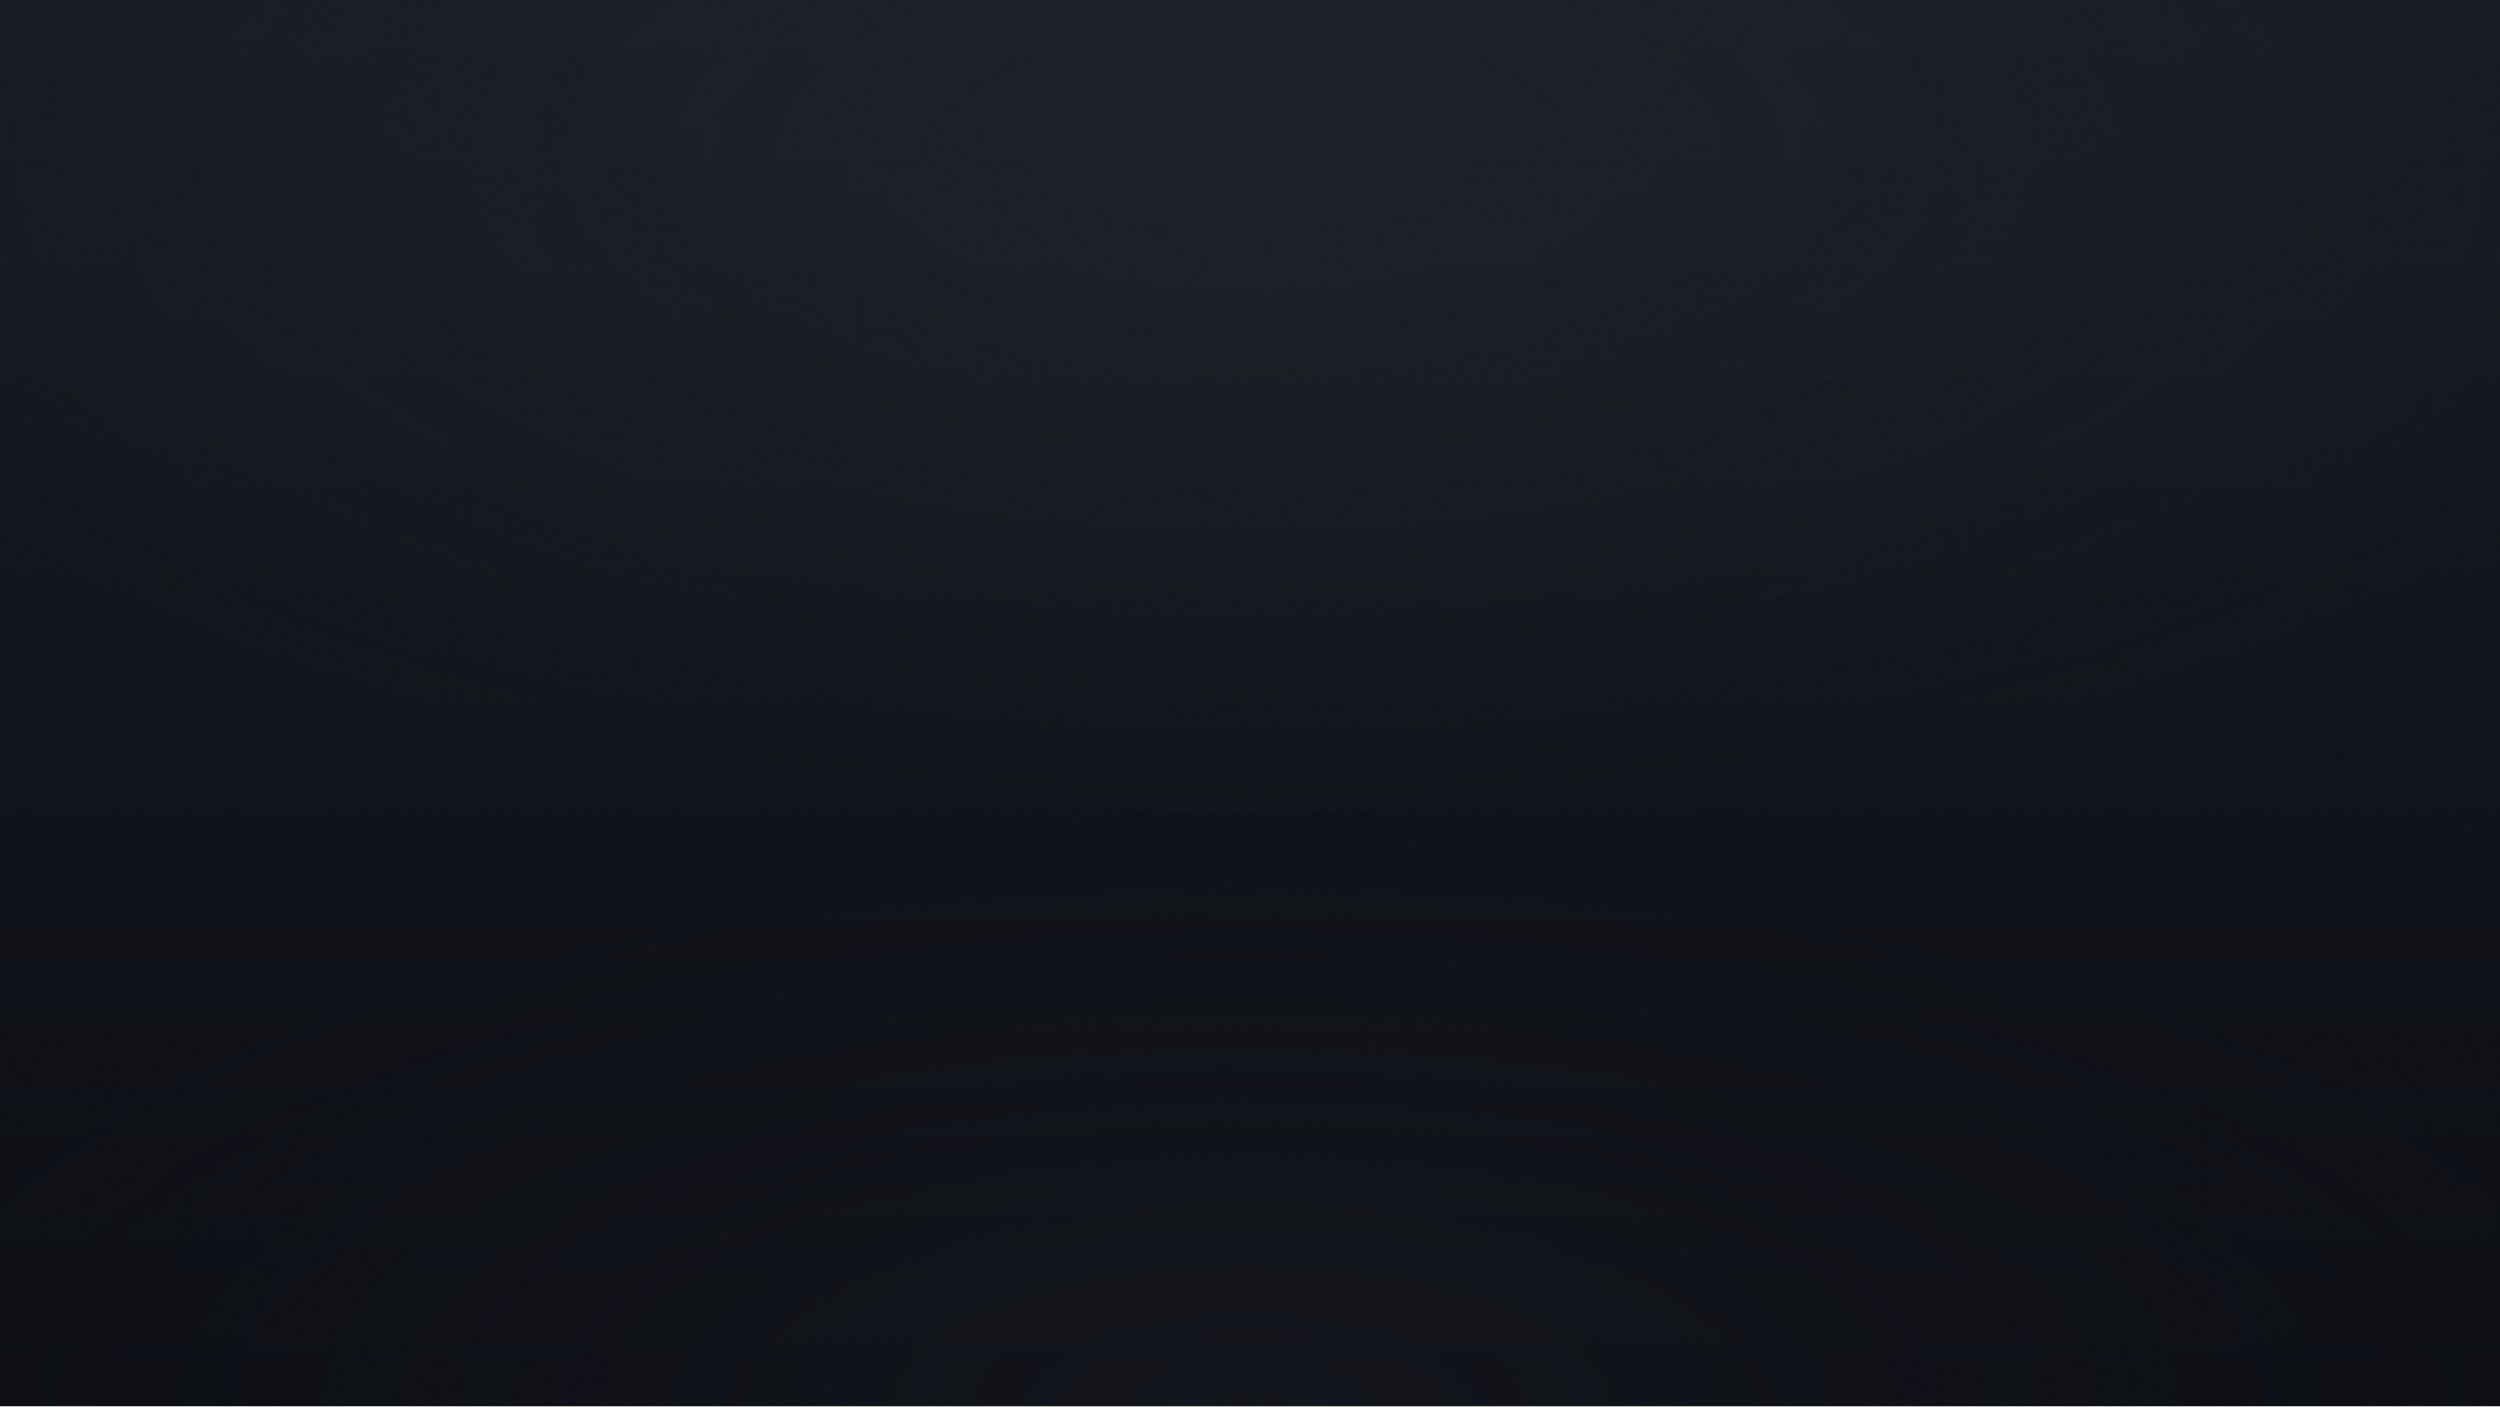
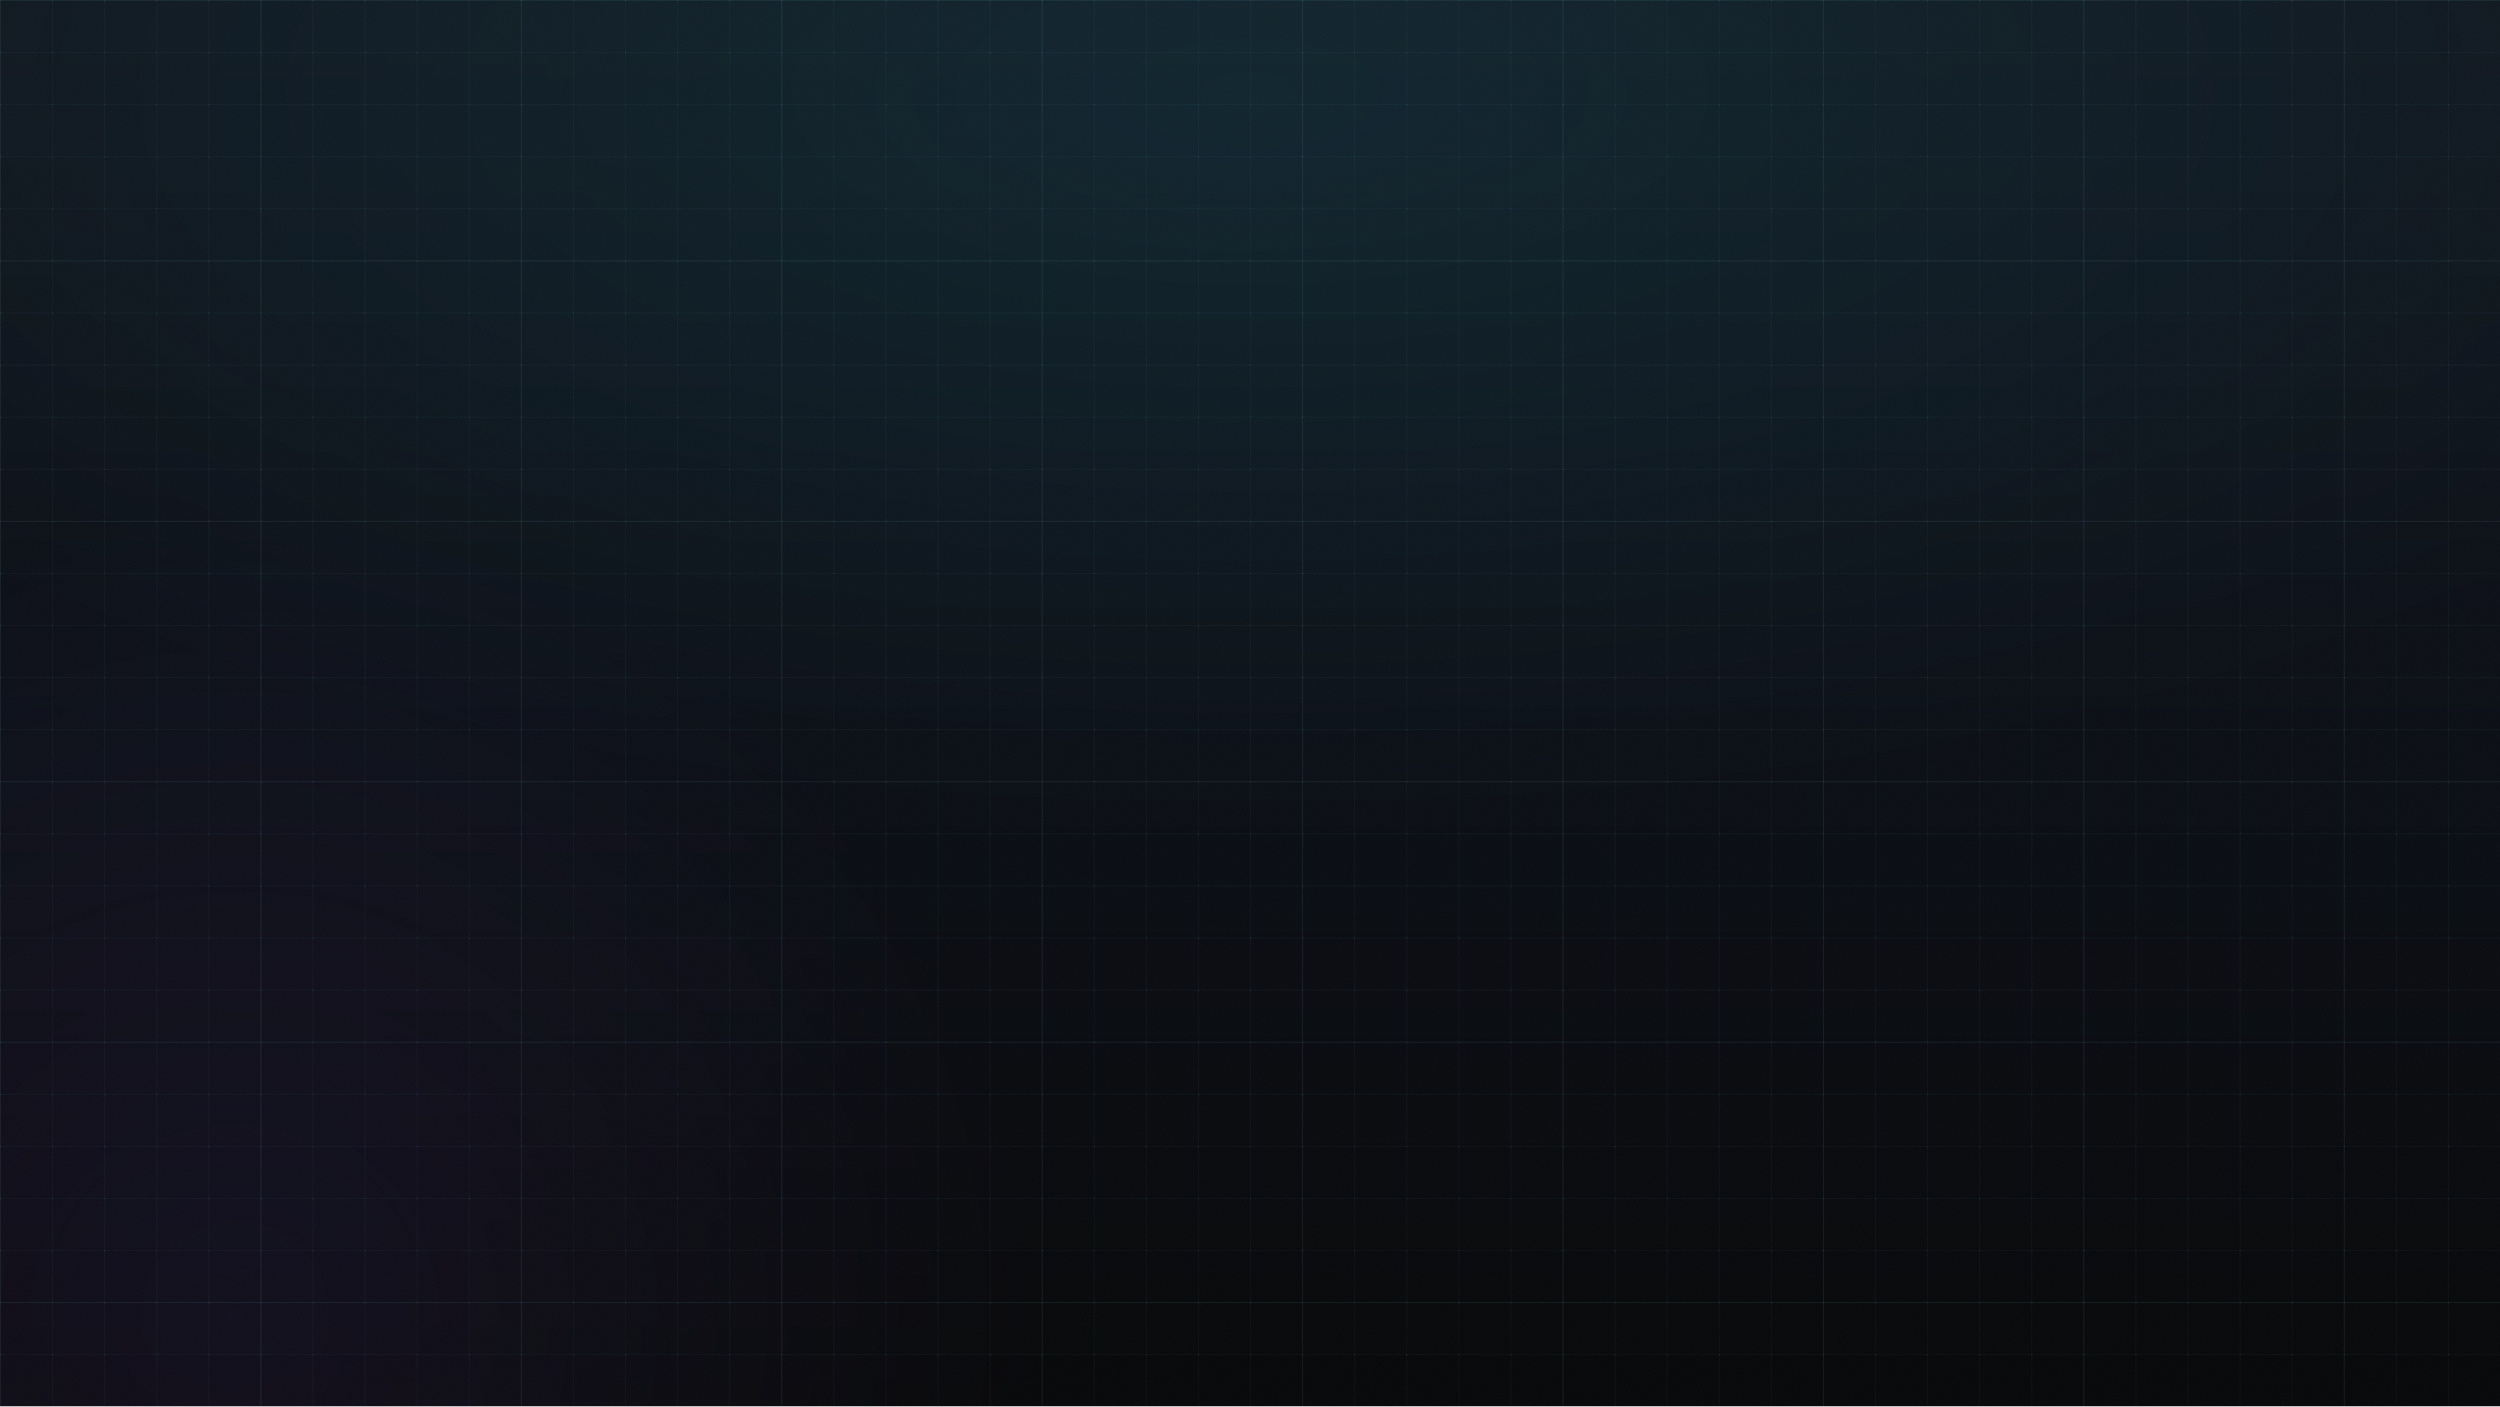
<svg xmlns="http://www.w3.org/2000/svg" width="1920" height="1080" viewBox="0 0 1920 1080" fill="none">
  <defs>
    <linearGradient id="base" x1="0" y1="0" x2="0" y2="1080" gradientUnits="userSpaceOnUse">
-       <stop offset="0" stop-color="#141820" />
-       <stop offset="1" stop-color="#090b10" />
+       <stop offset="0" stop-color="#10141c" />
+       <stop offset="0.55" stop-color="#0b0e15" />
+       <stop offset="1" stop-color="#070809" />
    </linearGradient>
-     <radialGradient id="topGlow" cx="0" cy="0" r="1" gradientUnits="userSpaceOnUse" gradientTransform="translate(960 120) rotate(90) scale(520 1200)">
-       <stop offset="0" stop-color="#2A2F3A" stop-opacity="0.36" />
-       <stop offset="1" stop-color="#2A2F3A" stop-opacity="0" />
+     <radialGradient id="topGlow" cx="0" cy="0" r="1" gradientUnits="userSpaceOnUse" gradientTransform="translate(960 70) rotate(90) scale(560 1320)">
+       <stop offset="0" stop-color="#22d3ee" stop-opacity="0.10" />
+       <stop offset="1" stop-color="#22d3ee" stop-opacity="0" />
    </radialGradient>
-     <radialGradient id="bottomGlow" cx="0" cy="0" r="1" gradientUnits="userSpaceOnUse" gradientTransform="translate(960 1080) rotate(90) scale(420 1100)">
-       <stop offset="0" stop-color="#1F242D" stop-opacity="0.28" />
-       <stop offset="1" stop-color="#1F242D" stop-opacity="0" />
+     <radialGradient id="cornerGlow" cx="0" cy="0" r="1" gradientUnits="userSpaceOnUse" gradientTransform="translate(180 1010) rotate(-38) scale(620 620)">
+       <stop offset="0" stop-color="#8b5cf6" stop-opacity="0.08" />
+       <stop offset="1" stop-color="#8b5cf6" stop-opacity="0" />
    </radialGradient>
-     <filter id="grain" x="-20%" y="-20%" width="140%" height="140%">
-       <feTurbulence type="fractalNoise" baseFrequency="0.9" numOctaves="2" seed="7" stitchTiles="stitch" />
+     <pattern id="minorGrid" width="40" height="40" patternUnits="userSpaceOnUse">
+       <path d="M40 0H0V40" fill="none" stroke="#7dd3fc" stroke-opacity="0.05" stroke-width="1" />
+     </pattern>
+     <pattern id="majorGrid" width="200" height="200" patternUnits="userSpaceOnUse">
+       <path d="M200 0H0V200" fill="none" stroke="#a5f3fc" stroke-opacity="0.07" stroke-width="1" />
+     </pattern>
+     <pattern id="dotMatrix" width="40" height="40" patternUnits="userSpaceOnUse">
+       <circle cx="0" cy="0" r="1" fill="#67e8f9" fill-opacity="0.11" />
+     </pattern>
+     <filter id="grain" x="-10%" y="-10%" width="120%" height="120%">
+       <feTurbulence type="fractalNoise" baseFrequency="0.85" numOctaves="2" seed="11" stitchTiles="stitch" />
      <feColorMatrix type="saturate" values="0" />
      <feComponentTransfer>
-         <feFuncA type="table" tableValues="0 0.03" />
+         <feFuncA type="table" tableValues="0 0.025" />
      </feComponentTransfer>
    </filter>
  </defs>
  <rect width="1920" height="1080" fill="url(#base)" />
+   <rect width="1920" height="1080" fill="url(#minorGrid)" />
+   <rect width="1920" height="1080" fill="url(#majorGrid)" />
+   <rect width="1920" height="1080" fill="url(#dotMatrix)" />
  <rect width="1920" height="1080" fill="url(#topGlow)" />
-   <rect width="1920" height="1080" fill="url(#bottomGlow)" />
+   <rect width="1920" height="1080" fill="url(#cornerGlow)" />
  <rect width="1920" height="1080" filter="url(#grain)" />
</svg>
